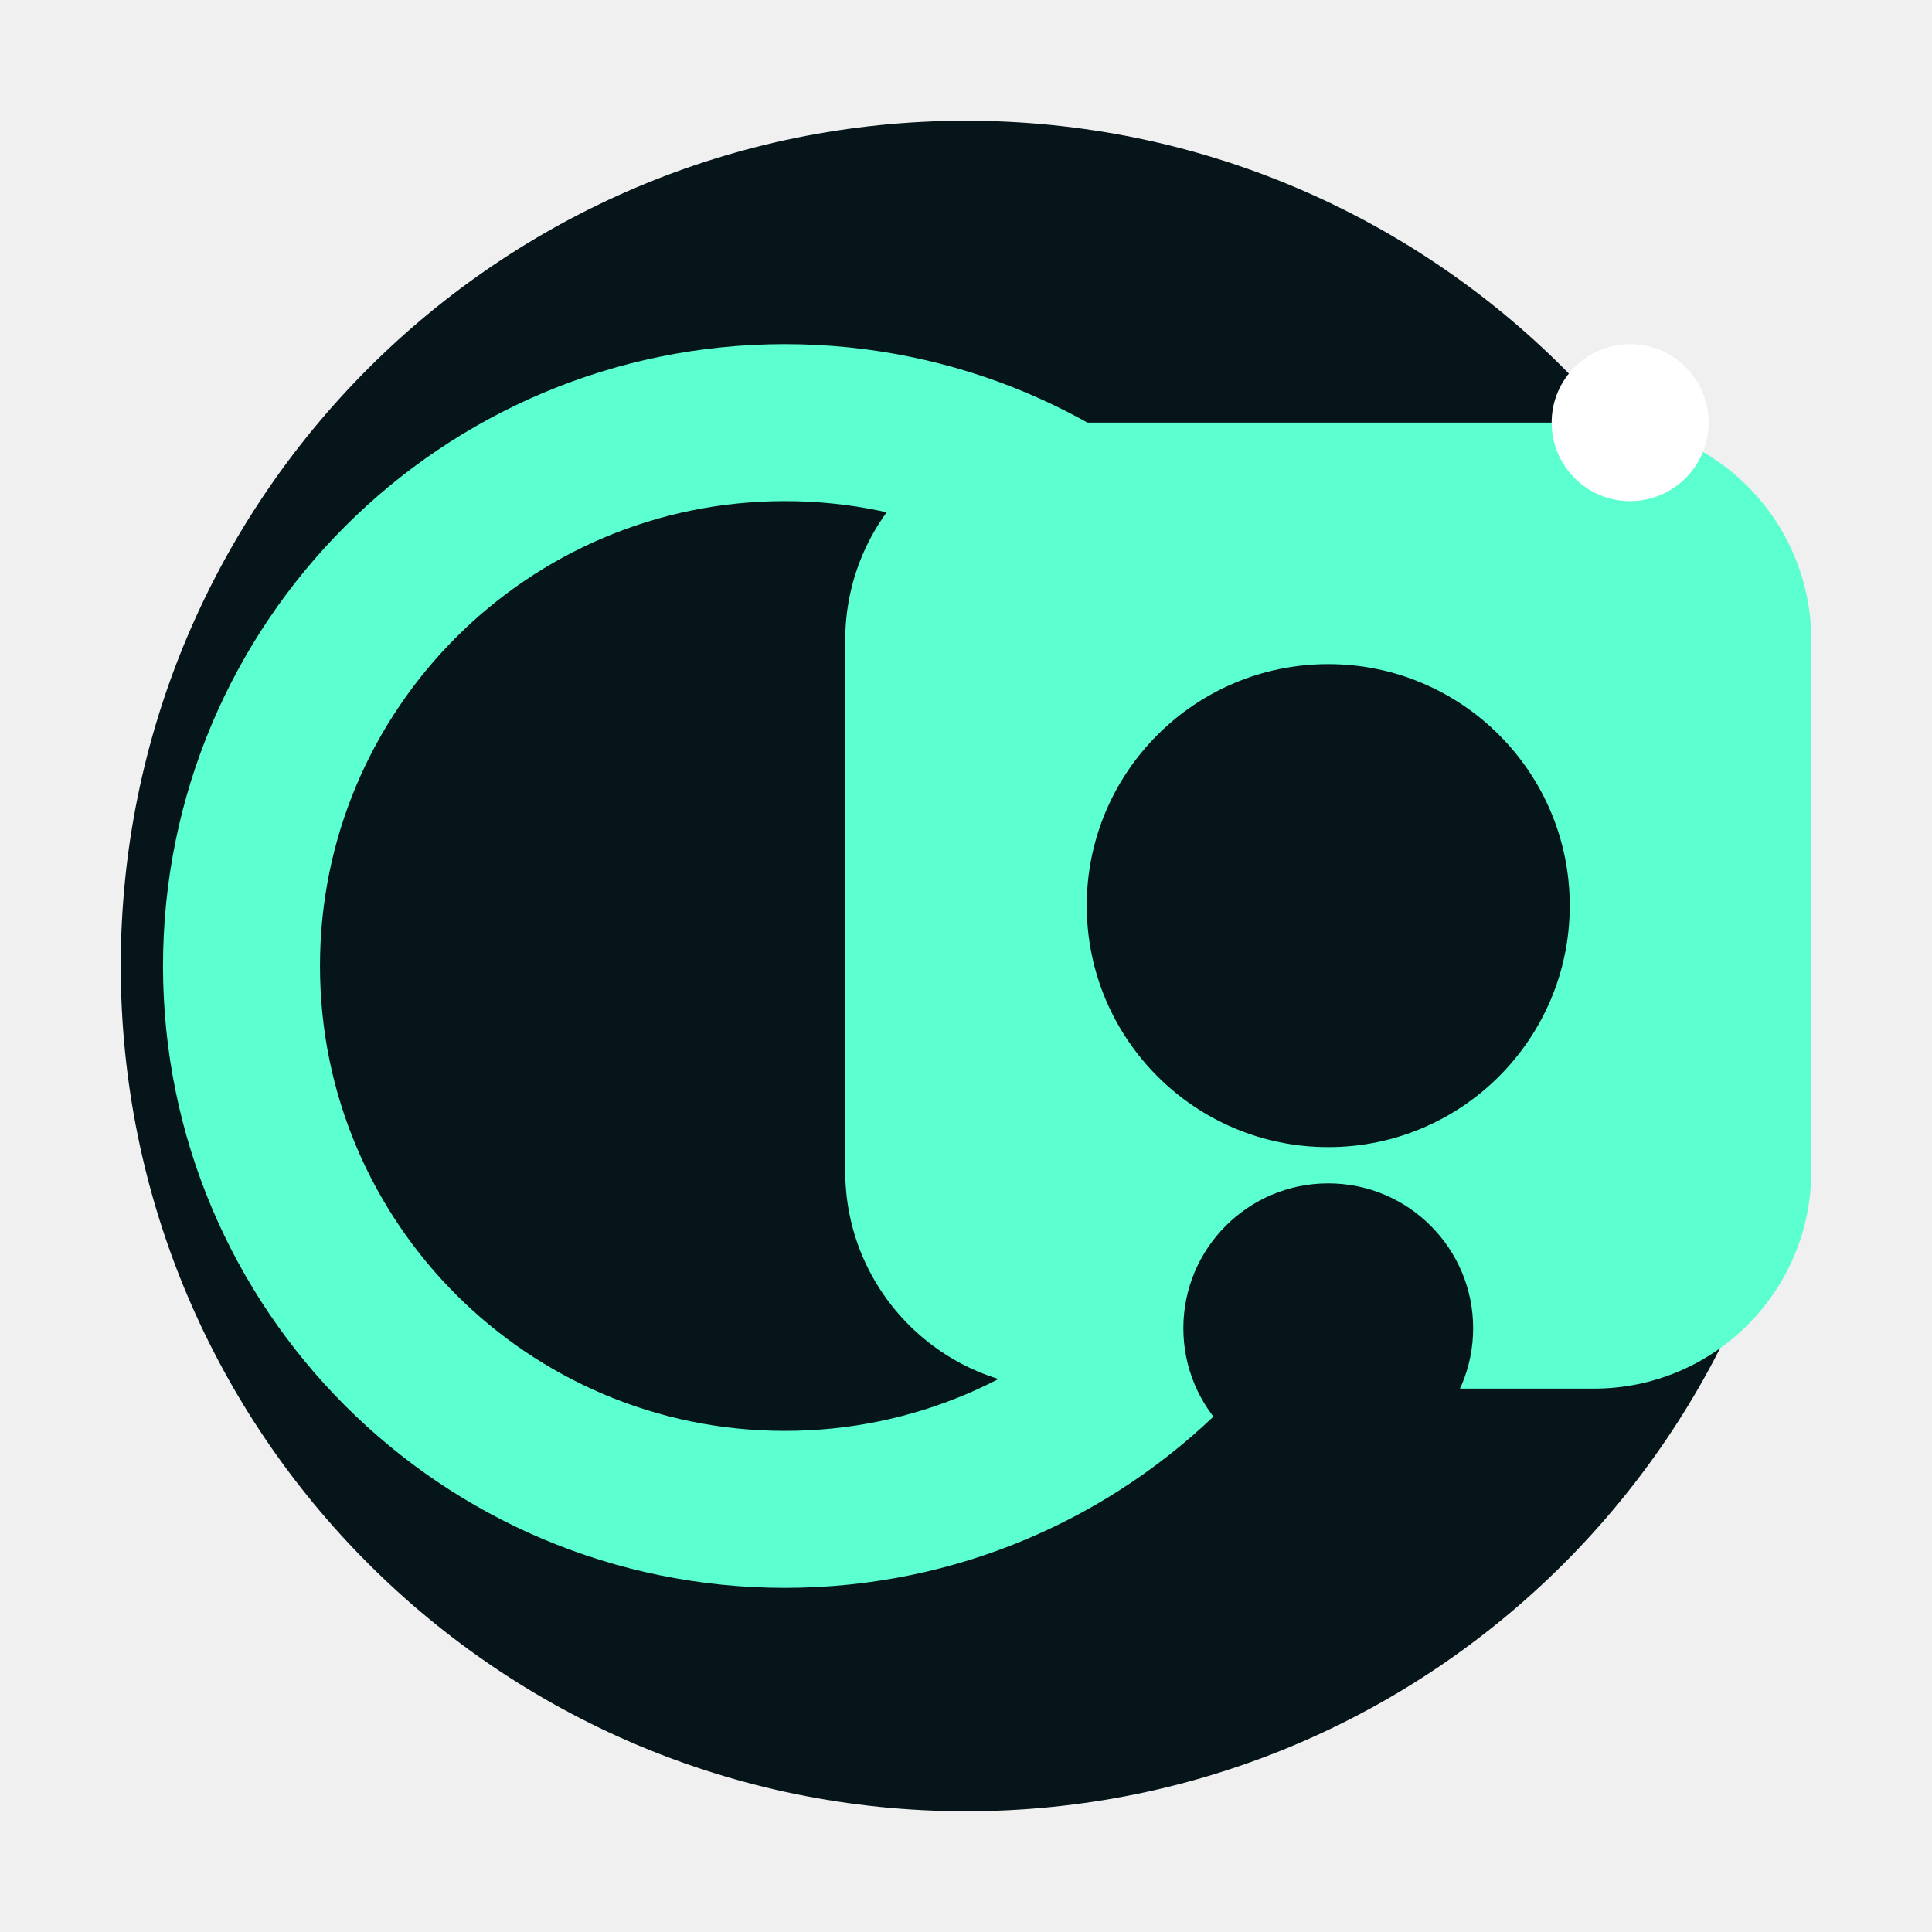
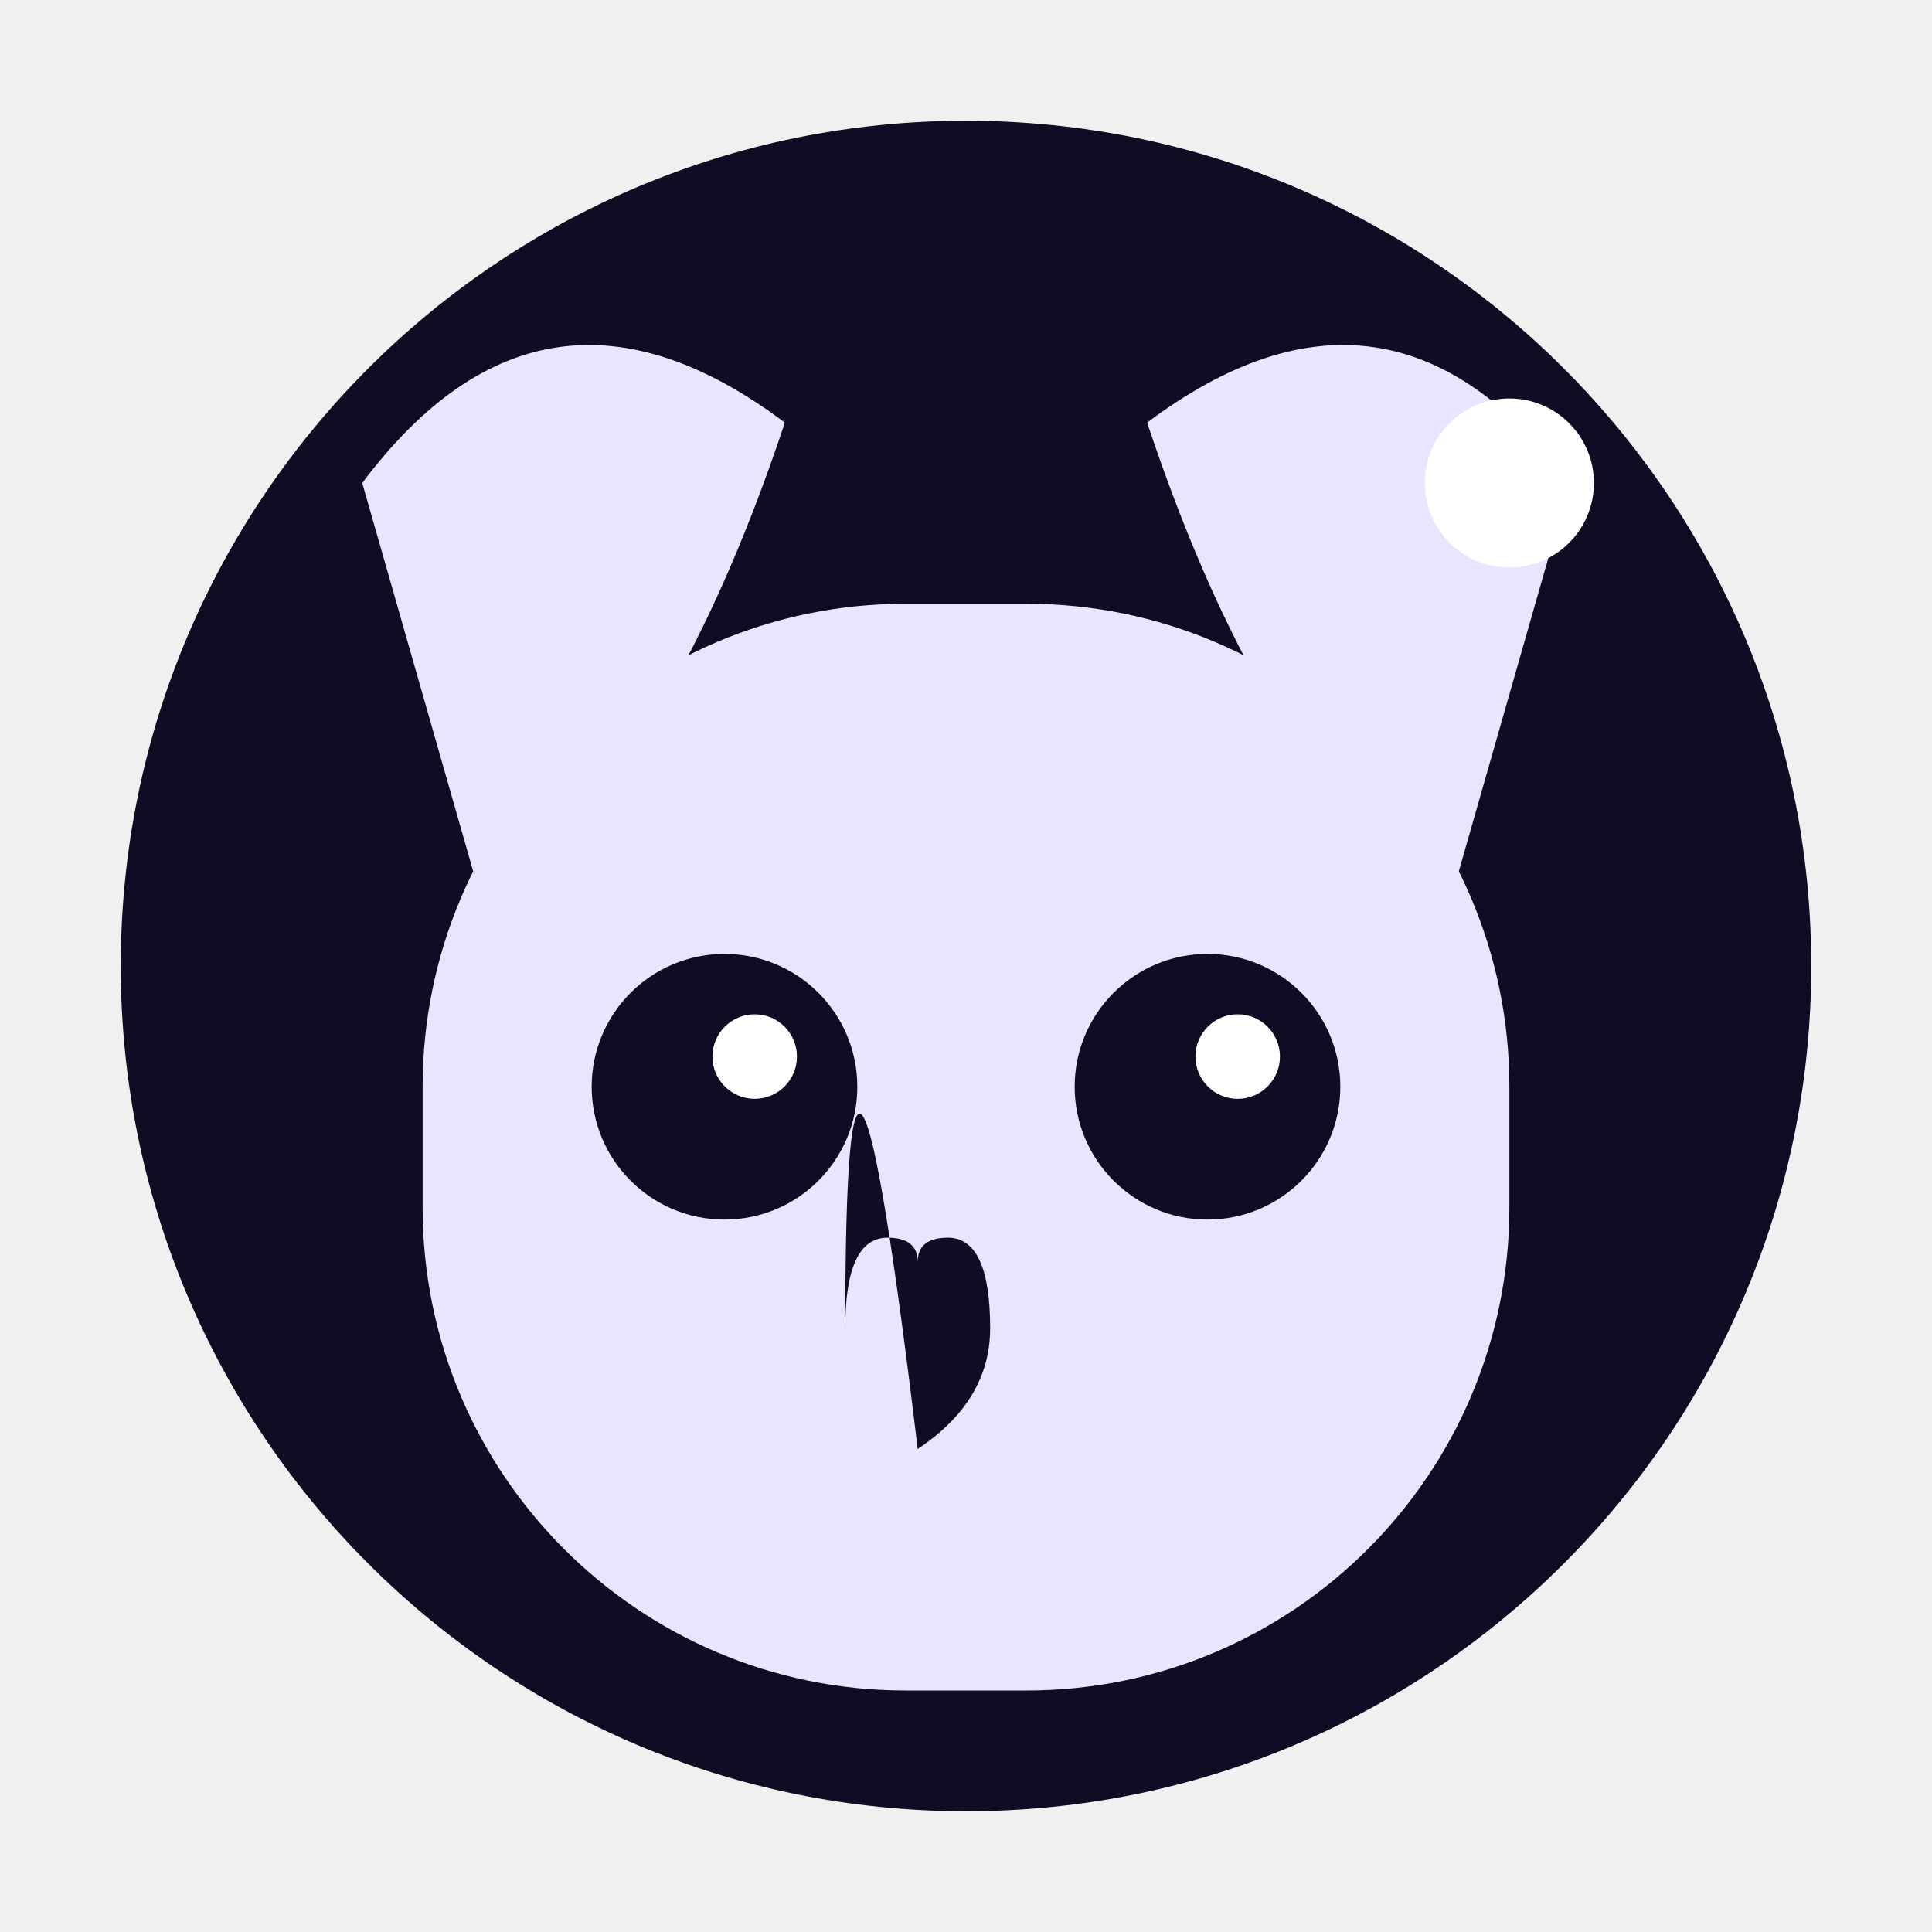
<svg xmlns="http://www.w3.org/2000/svg" viewBox="0 0 32 32" role="img" aria-label="OpenBuddy">
-   <circle cx="16" cy="16" r="14" fill="#06151A" />
-   <circle cx="13" cy="16" r="9" fill="none" stroke="#5BFFD0" stroke-width="2.6" />
-   <rect x="14" y="7" width="16" height="16" rx="3.6" fill="#5BFFD0" />
-   <circle cx="22" cy="15" r="4" fill="#06151A" />
-   <circle cx="22" cy="22" r="2.4" fill="#06151A" />
-   <circle cx="27" cy="7" r="1.3" fill="#FFFFFF" />
+   <circle cx="16" cy="16" r="14" fill="#0F0D24" />
+   <path d="M6 8 Q9 4 13 7 Q11 13 8 15 Z" fill="#E8E5FF" />
+   <path d="M26 8 Q23 4 19 7 Q21 13 24 15 Z" fill="#E8E5FF" />
+   <rect x="7" y="10" width="18" height="18" rx="8" fill="#E8E5FF" />
+   <circle cx="12" cy="18" r="2.2" fill="#0F0D24" />
+   <circle cx="20" cy="18" r="2.2" fill="#0F0D24" />
+   <circle cx="12.5" cy="17.5" r="0.7" fill="#FFFFFF" />
+   <circle cx="20.5" cy="17.5" r="0.7" fill="#FFFFFF" />
+   <path d="M14 22 Q14 20.5 14.7 20.5 Q15.2 20.5 15.2 20.9 Q15.2 20.5 15.7 20.5 Q16.4 20.5 16.4 22 Q16.4 23.2 15.2 24 Q14 14 14 22 Z" fill="#0F0D24" />
+   <circle cx="25" cy="8" r="1.4" fill="#FFFFFF" />
</svg>
